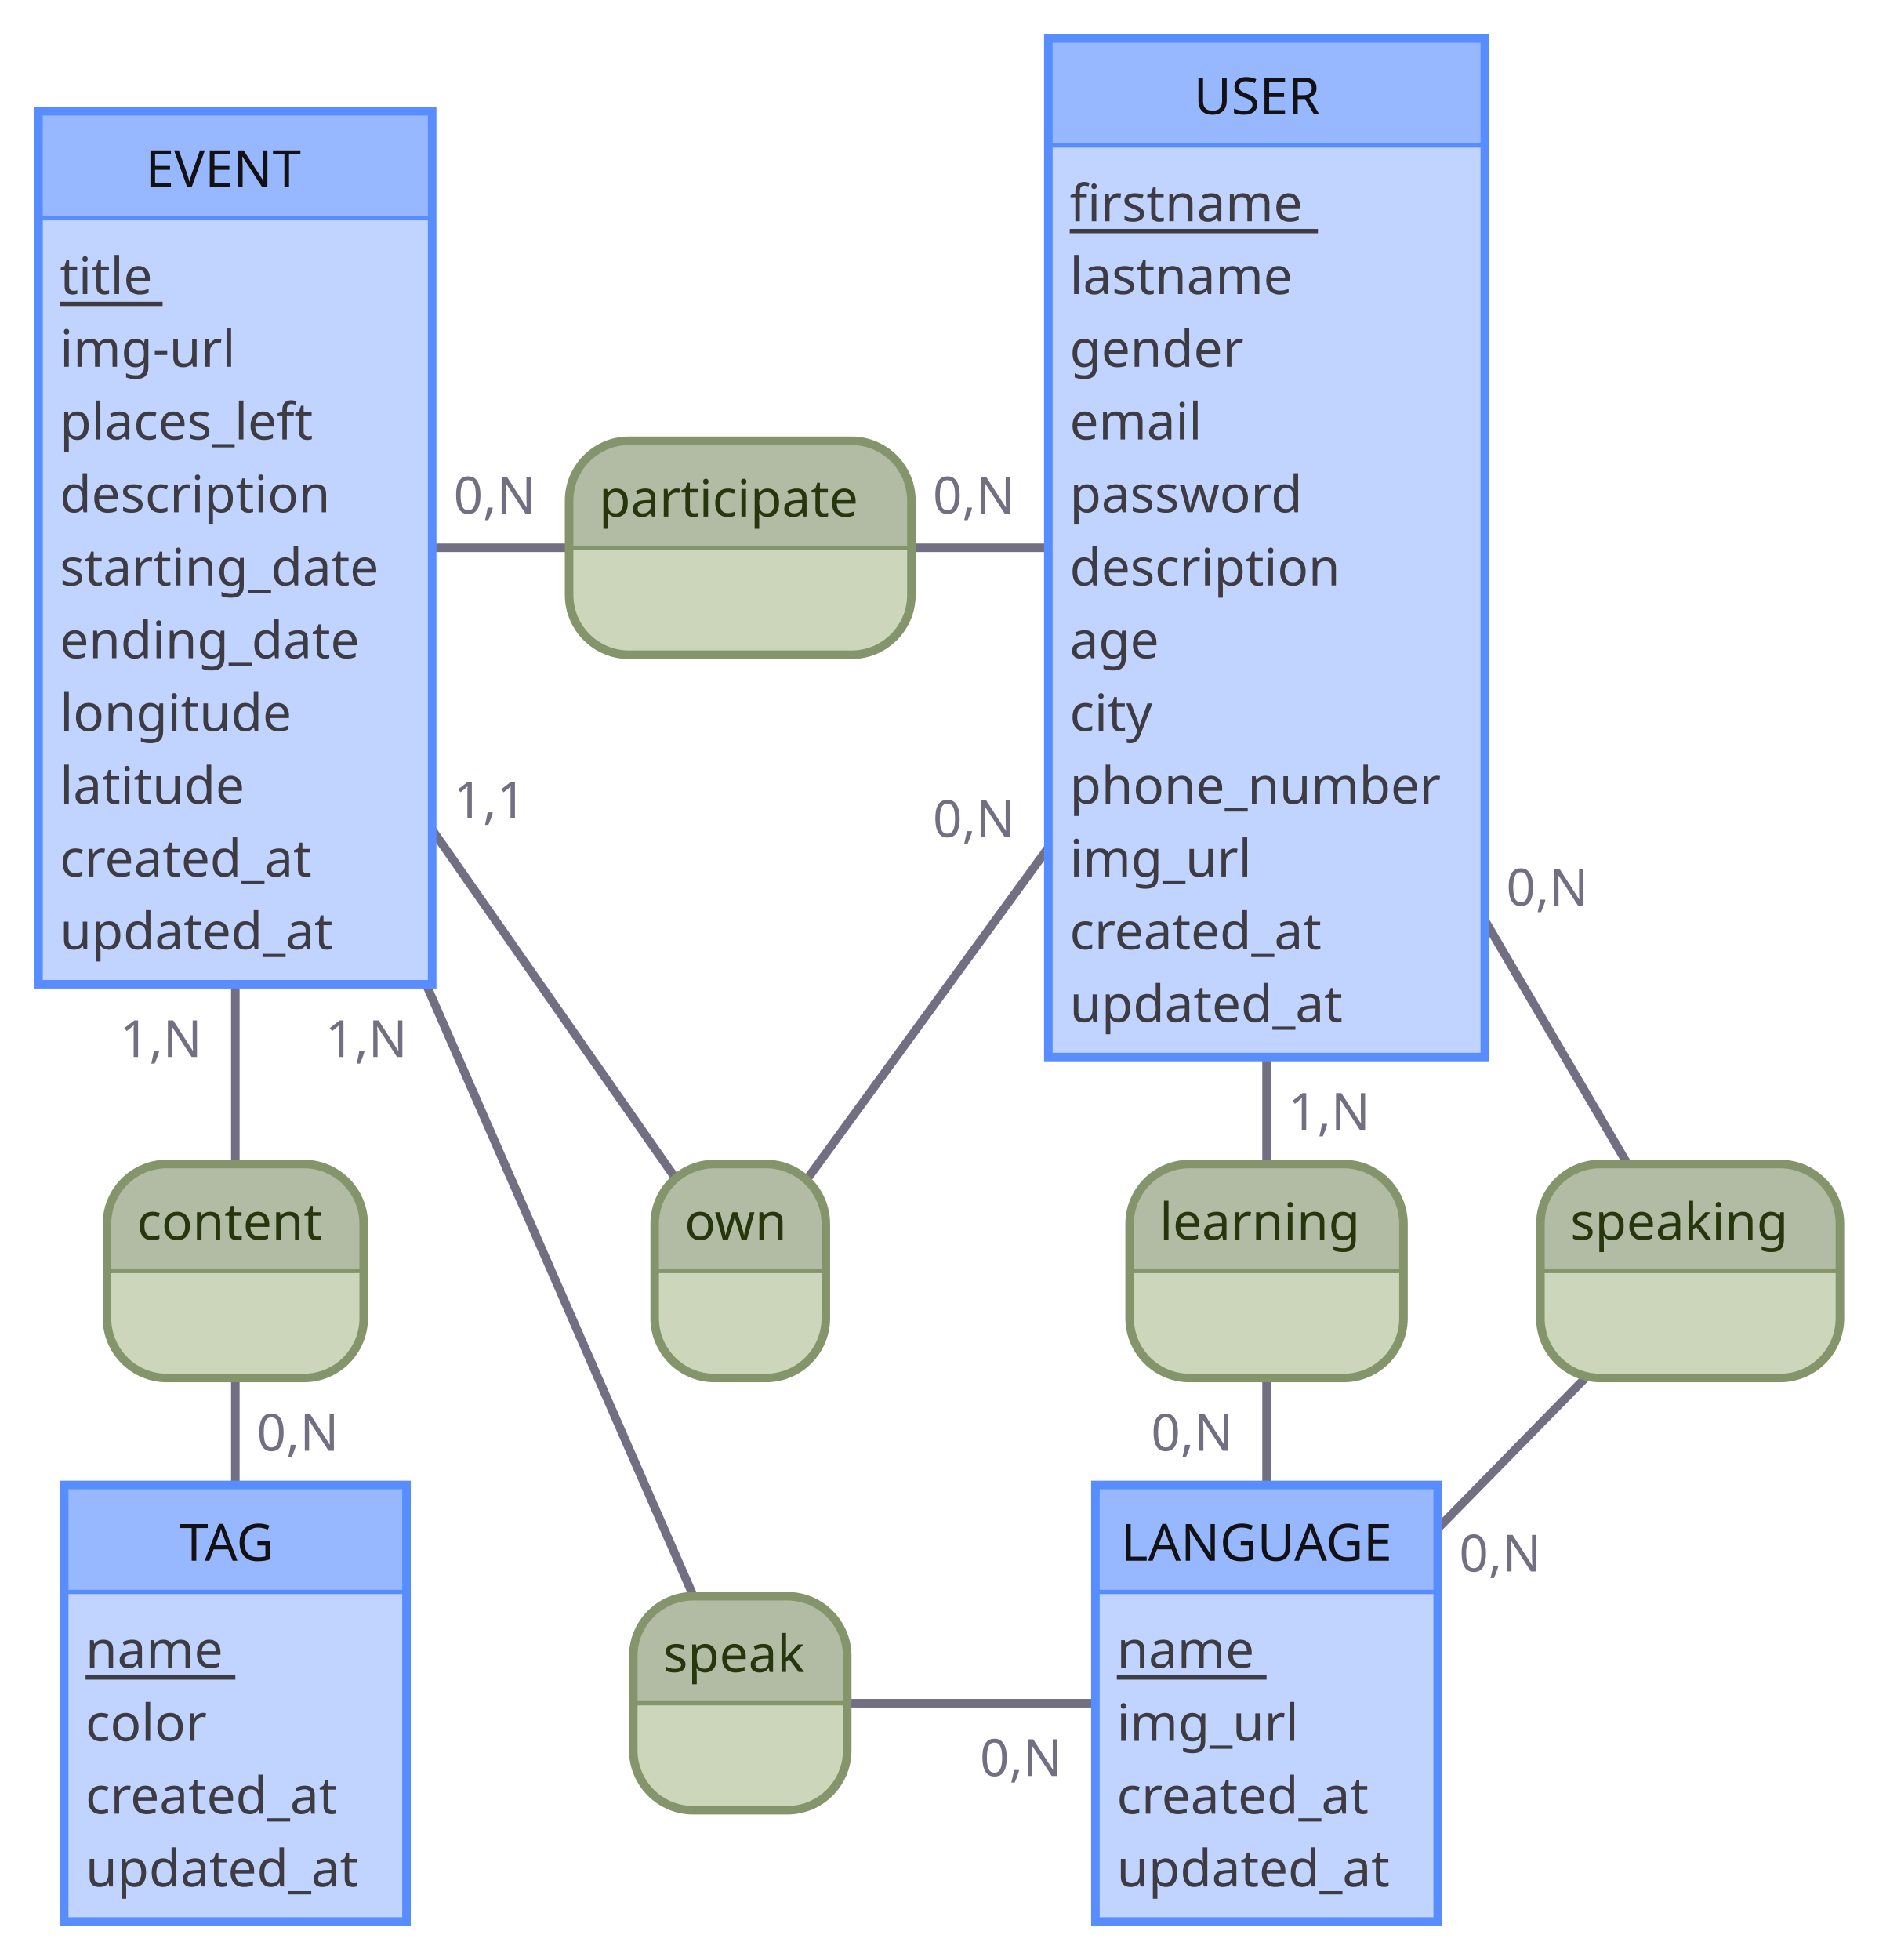
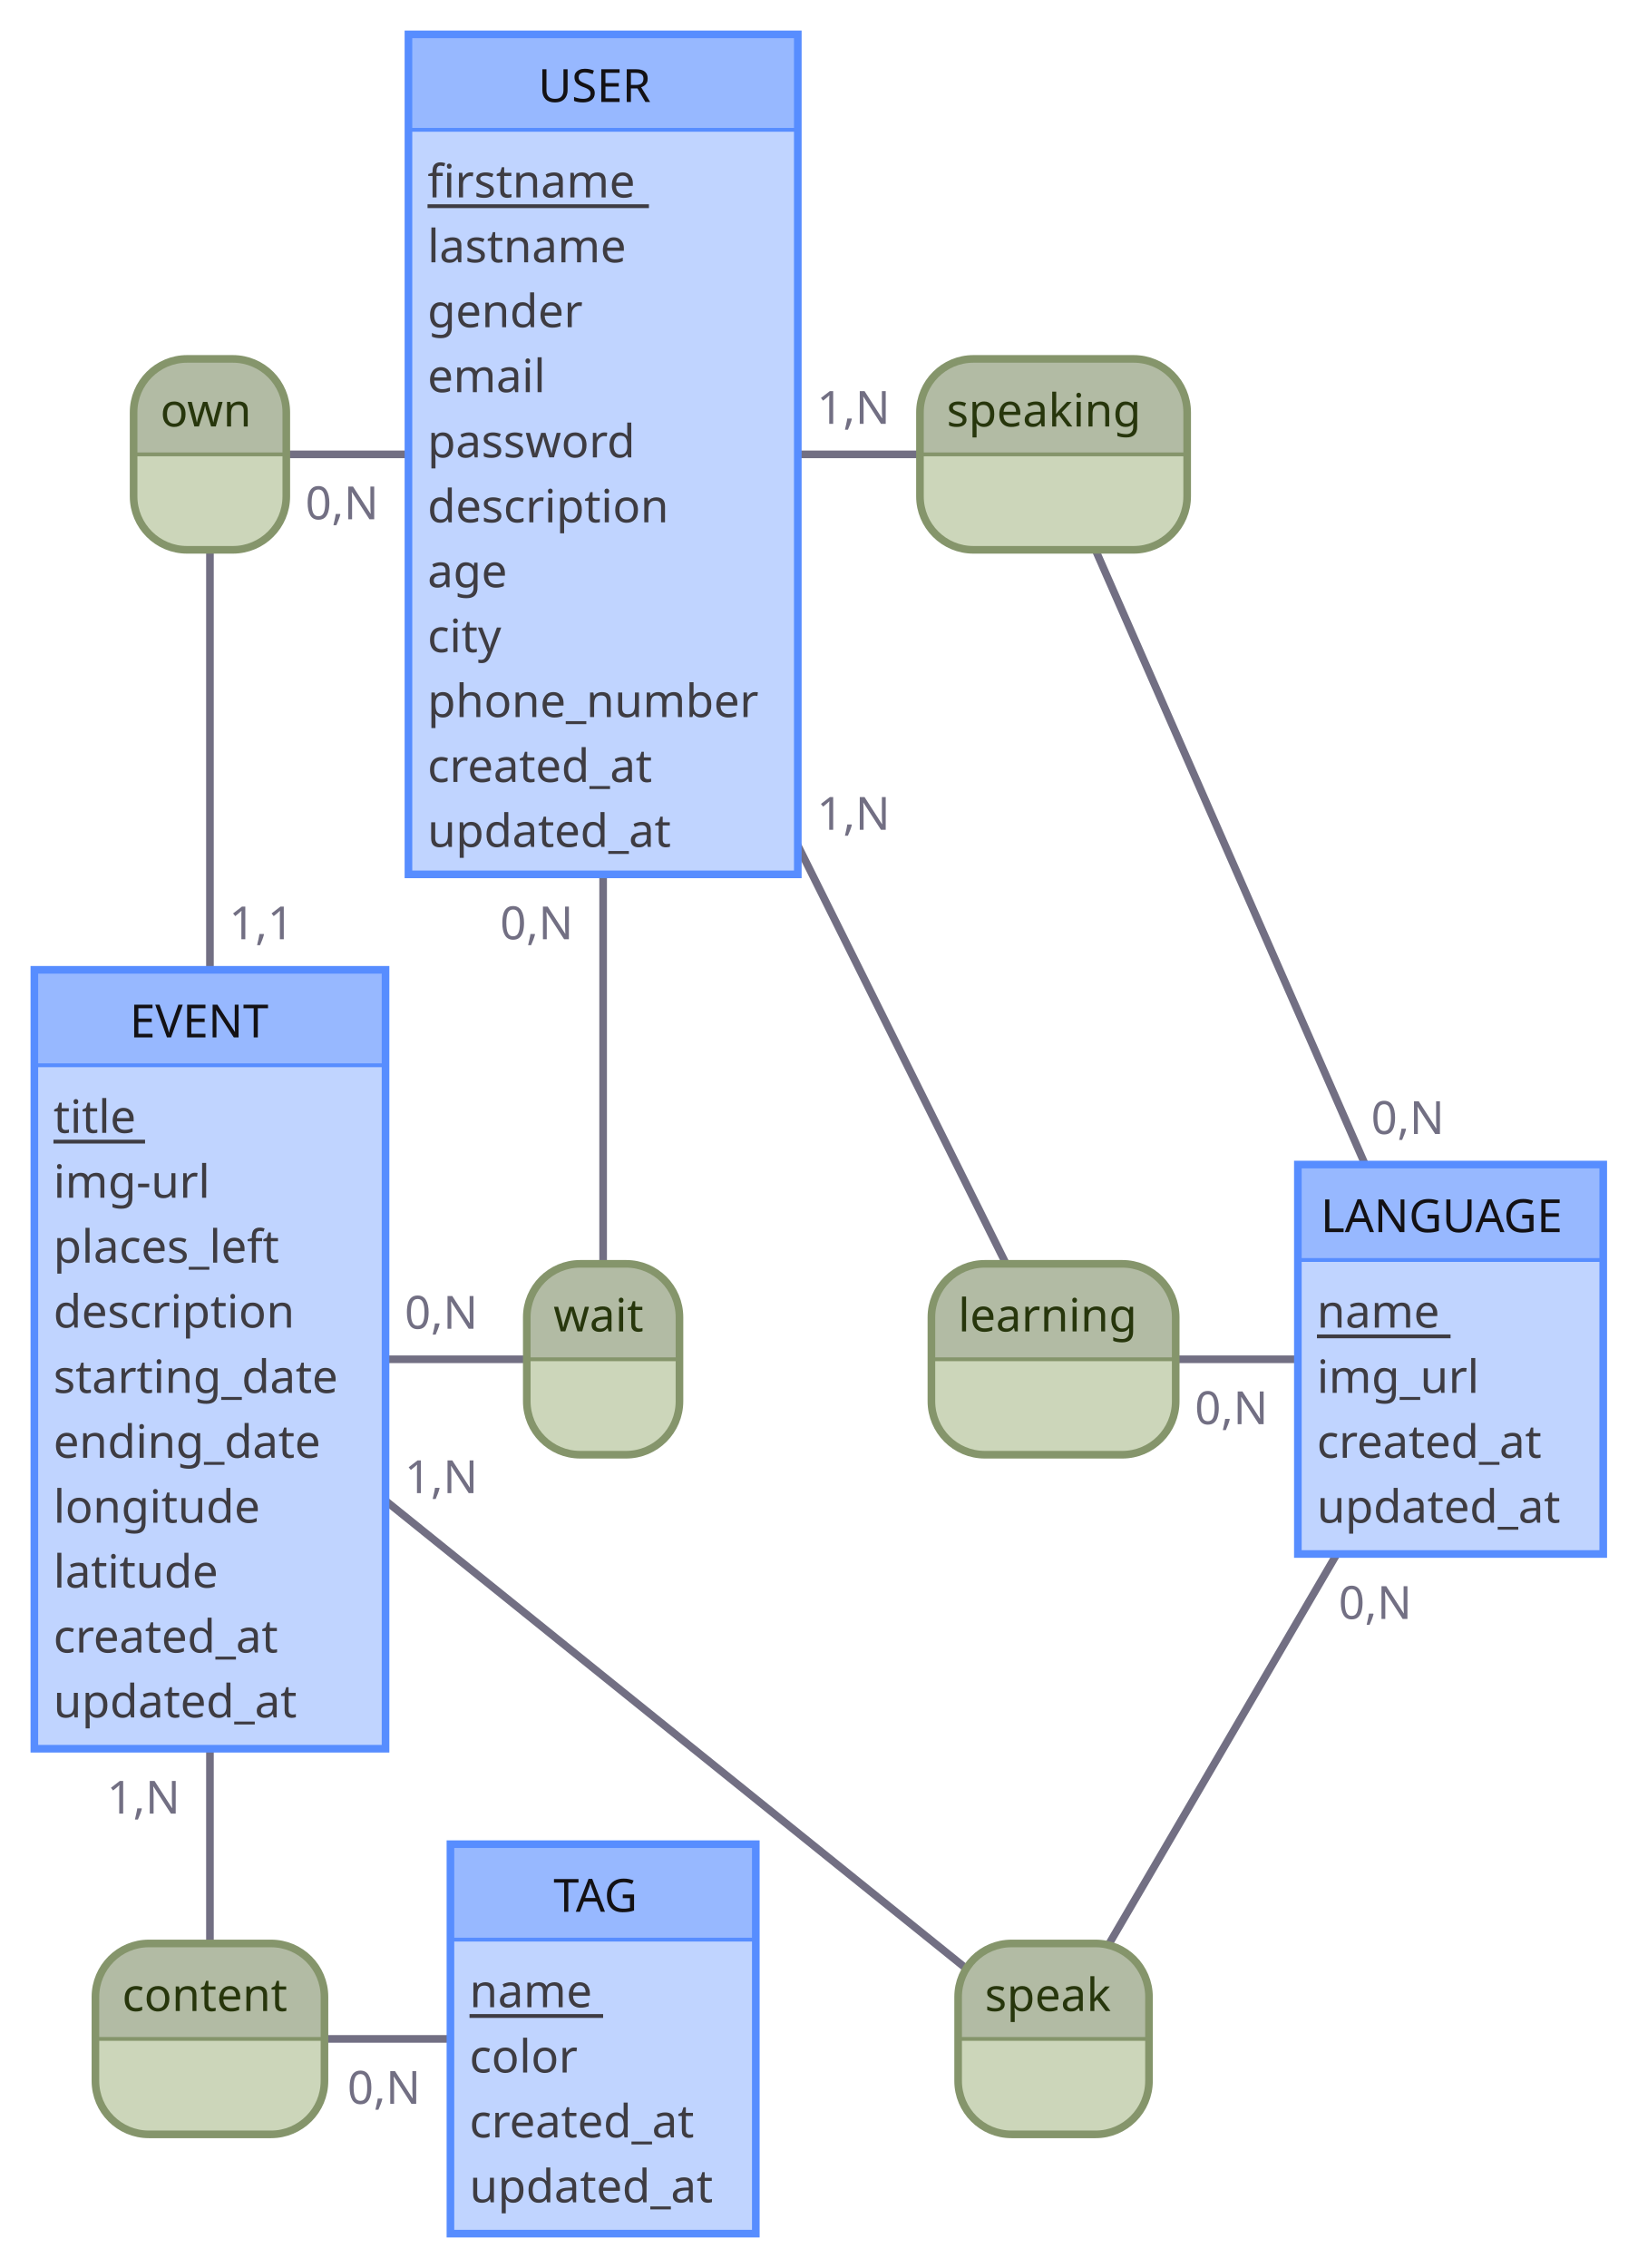
- <svg xmlns="http://www.w3.org/2000/svg" width="439" height="458" view_box="0 0 439 458">\n\n<rect id="frame" x="0" y="0" width="439" height="458" fill="none" stroke="none" stroke-width="0" />
-   <line x1="296" y1="128" x2="173" y2="297" stroke="#726f83" stroke-width="2" />
-   <text x="218" y="195.588" fill="#726f83" font-family="Verdana" font-size="12">0,N</text>
-   <line x1="55" y1="128" x2="173" y2="297" stroke="#726f83" stroke-width="2" />
-   <text x="106" y="191.203" fill="#726f83" font-family="Verdana" font-size="12">1,1</text>
+ <svg xmlns="http://www.w3.org/2000/svg" width="429" height="594" view_box="0 0 429 594">\n\n<rect id="frame" x="0" y="0" width="429" height="594" fill="none" stroke="none" stroke-width="0" />
+   <line x1="158" y1="119" x2="55" y2="119" stroke="#726f83" stroke-width="2" />
+   <text x="80" y="136.0" fill="#726f83" font-family="Verdana" font-size="12">0,N</text>
+   <line x1="55" y1="356" x2="55" y2="119" stroke="#726f83" stroke-width="2" />
+   <text x="60.0" y="246" fill="#726f83" font-family="Verdana" font-size="12">1,1</text>
  <g id="association-own">
-     <path d="M 179 272 a 14 14 90 0 1 14 14 V 297 h -40 V 286 a 14 14 90 0 1 14 -14" fill="#b2bba4" stroke="#b2bba4" stroke-width="0" />
-     <path d="M 193 297.0 v 11 a 14 14 90 0 1 -14 14 H 167 a 14 14 90 0 1 -14 -14 V 297.0 H 40" fill="#ccd6ba" stroke="#ccd6ba" stroke-width="0" />
-     <rect x="153" y="272" width="40" height="50" fill="none" rx="14" stroke="#85956b" stroke-width="2" />
-     <line x1="153" y1="297" x2="193" y2="297" stroke="#85956b" stroke-width="1" />
-     <text x="160" y="289.7" fill="#27360c" font-family="Verdana" font-size="12">own</text>
+     <path d="M 61 94 a 14 14 90 0 1 14 14 V 119 h -40 V 108 a 14 14 90 0 1 14 -14" fill="#b2bba4" stroke="#b2bba4" stroke-width="0" />
+     <path d="M 75 119.0 v 11 a 14 14 90 0 1 -14 14 H 49 a 14 14 90 0 1 -14 -14 V 119.0 H 40" fill="#ccd6ba" stroke="#ccd6ba" stroke-width="0" />
+     <rect x="35" y="94" width="40" height="50" fill="none" rx="14" stroke="#85956b" stroke-width="2" />
+     <line x1="35" y1="119" x2="75" y2="119" stroke="#85956b" stroke-width="1" />
+     <text x="42" y="111.7" fill="#27360c" font-family="Verdana" font-size="12">own</text>
  </g>
-   <line x1="55" y1="128" x2="55" y2="297" stroke="#726f83" stroke-width="2" />
-   <text x="28.0" y="247" fill="#726f83" font-family="Verdana" font-size="12">1,N</text>
-   <line x1="55" y1="398" x2="55" y2="297" stroke="#726f83" stroke-width="2" />
-   <text x="60.0" y="339" fill="#726f83" font-family="Verdana" font-size="12">0,N</text>
+   <line x1="55" y1="356" x2="55" y2="534" stroke="#726f83" stroke-width="2" />
+   <text x="28.0" y="475" fill="#726f83" font-family="Verdana" font-size="12">1,N</text>
+   <line x1="158" y1="534" x2="55" y2="534" stroke="#726f83" stroke-width="2" />
+   <text x="91" y="551.0" fill="#726f83" font-family="Verdana" font-size="12">0,N</text>
  <g id="association-content">
-     <path d="M 71 272 a 14 14 90 0 1 14 14 V 297 h -60 V 286 a 14 14 90 0 1 14 -14" fill="#b2bba4" stroke="#b2bba4" stroke-width="0" />
-     <path d="M 85 297.0 v 11 a 14 14 90 0 1 -14 14 H 39 a 14 14 90 0 1 -14 -14 V 297.0 H 60" fill="#ccd6ba" stroke="#ccd6ba" stroke-width="0" />
-     <rect x="25" y="272" width="60" height="50" fill="none" rx="14" stroke="#85956b" stroke-width="2" />
-     <line x1="25" y1="297" x2="85" y2="297" stroke="#85956b" stroke-width="1" />
-     <text x="32" y="289.7" fill="#27360c" font-family="Verdana" font-size="12">content</text>
+     <path d="M 71 509 a 14 14 90 0 1 14 14 V 534 h -60 V 523 a 14 14 90 0 1 14 -14" fill="#b2bba4" stroke="#b2bba4" stroke-width="0" />
+     <path d="M 85 534.0 v 11 a 14 14 90 0 1 -14 14 H 39 a 14 14 90 0 1 -14 -14 V 534.0 H 60" fill="#ccd6ba" stroke="#ccd6ba" stroke-width="0" />
+     <rect x="25" y="509" width="60" height="50" fill="none" rx="14" stroke="#85956b" stroke-width="2" />
+     <line x1="25" y1="534" x2="85" y2="534" stroke="#85956b" stroke-width="1" />
+     <text x="32" y="526.7" fill="#27360c" font-family="Verdana" font-size="12">content</text>
  </g>
-   <line x1="296" y1="128" x2="296" y2="297" stroke="#726f83" stroke-width="2" />
-   <text x="301.0" y="264" fill="#726f83" font-family="Verdana" font-size="12">1,N</text>
-   <line x1="296" y1="398" x2="296" y2="297" stroke="#726f83" stroke-width="2" />
-   <text x="269.0" y="339" fill="#726f83" font-family="Verdana" font-size="12">0,N</text>
+   <line x1="158" y1="119" x2="276" y2="356" stroke="#726f83" stroke-width="2" />
+   <text x="214" y="217.325" fill="#726f83" font-family="Verdana" font-size="12">1,N</text>
+   <line x1="380" y1="356" x2="276" y2="356" stroke="#726f83" stroke-width="2" />
+   <text x="313" y="373.0" fill="#726f83" font-family="Verdana" font-size="12">0,N</text>
  <g id="association-learning">
-     <path d="M 314 272 a 14 14 90 0 1 14 14 V 297 h -64 V 286 a 14 14 90 0 1 14 -14" fill="#b2bba4" stroke="#b2bba4" stroke-width="0" />
-     <path d="M 328 297.0 v 11 a 14 14 90 0 1 -14 14 H 278 a 14 14 90 0 1 -14 -14 V 297.0 H 64" fill="#ccd6ba" stroke="#ccd6ba" stroke-width="0" />
-     <rect x="264" y="272" width="64" height="50" fill="none" rx="14" stroke="#85956b" stroke-width="2" />
-     <line x1="264" y1="297" x2="328" y2="297" stroke="#85956b" stroke-width="1" />
-     <text x="271" y="289.7" fill="#27360c" font-family="Verdana" font-size="12">learning</text>
+     <path d="M 294 331 a 14 14 90 0 1 14 14 V 356 h -64 V 345 a 14 14 90 0 1 14 -14" fill="#b2bba4" stroke="#b2bba4" stroke-width="0" />
+     <path d="M 308 356.0 v 11 a 14 14 90 0 1 -14 14 H 258 a 14 14 90 0 1 -14 -14 V 356.0 H 64" fill="#ccd6ba" stroke="#ccd6ba" stroke-width="0" />
+     <rect x="244" y="331" width="64" height="50" fill="none" rx="14" stroke="#85956b" stroke-width="2" />
+     <line x1="244" y1="356" x2="308" y2="356" stroke="#85956b" stroke-width="1" />
+     <text x="251" y="348.7" fill="#27360c" font-family="Verdana" font-size="12">learning</text>
  </g>
-   <line x1="296" y1="128" x2="173" y2="128" stroke="#726f83" stroke-width="2" />
-   <text x="218" y="120.0" fill="#726f83" font-family="Verdana" font-size="12">0,N</text>
-   <line x1="55" y1="128" x2="173" y2="128" stroke="#726f83" stroke-width="2" />
-   <text x="106" y="120.0" fill="#726f83" font-family="Verdana" font-size="12">0,N</text>
-   <g id="association-participate">
-     <path d="M 199 103 a 14 14 90 0 1 14 14 V 128 h -80 V 117 a 14 14 90 0 1 14 -14" fill="#b2bba4" stroke="#b2bba4" stroke-width="0" />
-     <path d="M 213 128.0 v 11 a 14 14 90 0 1 -14 14 H 147 a 14 14 90 0 1 -14 -14 V 128.0 H 80" fill="#ccd6ba" stroke="#ccd6ba" stroke-width="0" />
-     <rect x="133" y="103" width="80" height="50" fill="none" rx="14" stroke="#85956b" stroke-width="2" />
-     <line x1="133" y1="128" x2="213" y2="128" stroke="#85956b" stroke-width="1" />
-     <text x="140" y="120.7" fill="#27360c" font-family="Verdana" font-size="12">participate</text>
+   <line x1="158" y1="119" x2="158" y2="356" stroke="#726f83" stroke-width="2" />
+   <text x="131.0" y="246" fill="#726f83" font-family="Verdana" font-size="12">0,N</text>
+   <line x1="55" y1="356" x2="158" y2="356" stroke="#726f83" stroke-width="2" />
+   <text x="106" y="348.0" fill="#726f83" font-family="Verdana" font-size="12">0,N</text>
+   <g id="association-wait">
+     <path d="M 164 331 a 14 14 90 0 1 14 14 V 356 h -40 V 345 a 14 14 90 0 1 14 -14" fill="#b2bba4" stroke="#b2bba4" stroke-width="0" />
+     <path d="M 178 356.0 v 11 a 14 14 90 0 1 -14 14 H 152 a 14 14 90 0 1 -14 -14 V 356.0 H 40" fill="#ccd6ba" stroke="#ccd6ba" stroke-width="0" />
+     <rect x="138" y="331" width="40" height="50" fill="none" rx="14" stroke="#85956b" stroke-width="2" />
+     <line x1="138" y1="356" x2="178" y2="356" stroke="#85956b" stroke-width="1" />
+     <text x="145" y="348.7" fill="#27360c" font-family="Verdana" font-size="12">wait</text>
  </g>
-   <line x1="296" y1="128" x2="395" y2="297" stroke="#726f83" stroke-width="2" />
-   <text x="352" y="211.604" fill="#726f83" font-family="Verdana" font-size="12">0,N</text>
-   <line x1="296" y1="398" x2="395" y2="297" stroke="#726f83" stroke-width="2" />
-   <text x="341" y="367.221" fill="#726f83" font-family="Verdana" font-size="12">0,N</text>
+   <line x1="158" y1="119" x2="276" y2="119" stroke="#726f83" stroke-width="2" />
+   <text x="214" y="111.0" fill="#726f83" font-family="Verdana" font-size="12">1,N</text>
+   <line x1="380" y1="356" x2="276" y2="119" stroke="#726f83" stroke-width="2" />
+   <text x="359.183" y="297" fill="#726f83" font-family="Verdana" font-size="12">0,N</text>
  <g id="association-speaking">
-     <path d="M 416 272 a 14 14 90 0 1 14 14 V 297 h -70 V 286 a 14 14 90 0 1 14 -14" fill="#b2bba4" stroke="#b2bba4" stroke-width="0" />
-     <path d="M 430 297.0 v 11 a 14 14 90 0 1 -14 14 H 374 a 14 14 90 0 1 -14 -14 V 297.0 H 70" fill="#ccd6ba" stroke="#ccd6ba" stroke-width="0" />
-     <rect x="360" y="272" width="70" height="50" fill="none" rx="14" stroke="#85956b" stroke-width="2" />
-     <line x1="360" y1="297" x2="430" y2="297" stroke="#85956b" stroke-width="1" />
-     <text x="367" y="289.7" fill="#27360c" font-family="Verdana" font-size="12">speaking</text>
+     <path d="M 297 94 a 14 14 90 0 1 14 14 V 119 h -70 V 108 a 14 14 90 0 1 14 -14" fill="#b2bba4" stroke="#b2bba4" stroke-width="0" />
+     <path d="M 311 119.0 v 11 a 14 14 90 0 1 -14 14 H 255 a 14 14 90 0 1 -14 -14 V 119.0 H 70" fill="#ccd6ba" stroke="#ccd6ba" stroke-width="0" />
+     <rect x="241" y="94" width="70" height="50" fill="none" rx="14" stroke="#85956b" stroke-width="2" />
+     <line x1="241" y1="119" x2="311" y2="119" stroke="#85956b" stroke-width="1" />
+     <text x="248" y="111.7" fill="#27360c" font-family="Verdana" font-size="12">speaking</text>
  </g>
-   <line x1="55" y1="128" x2="173" y2="398" stroke="#726f83" stroke-width="2" />
-   <text x="76.001" y="247" fill="#726f83" font-family="Verdana" font-size="12">1,N</text>
-   <line x1="296" y1="398" x2="173" y2="398" stroke="#726f83" stroke-width="2" />
-   <text x="229" y="415.0" fill="#726f83" font-family="Verdana" font-size="12">0,N</text>
+   <line x1="55" y1="356" x2="276" y2="534" stroke="#726f83" stroke-width="2" />
+   <text x="106" y="391.049" fill="#726f83" font-family="Verdana" font-size="12">1,N</text>
+   <line x1="380" y1="356" x2="276" y2="534" stroke="#726f83" stroke-width="2" />
+   <text x="350.669" y="424" fill="#726f83" font-family="Verdana" font-size="12">0,N</text>
  <g id="association-speak">
-     <path d="M 184 373 a 14 14 90 0 1 14 14 V 398 h -50 V 387 a 14 14 90 0 1 14 -14" fill="#b2bba4" stroke="#b2bba4" stroke-width="0" />
-     <path d="M 198 398.0 v 11 a 14 14 90 0 1 -14 14 H 162 a 14 14 90 0 1 -14 -14 V 398.0 H 50" fill="#ccd6ba" stroke="#ccd6ba" stroke-width="0" />
-     <rect x="148" y="373" width="50" height="50" fill="none" rx="14" stroke="#85956b" stroke-width="2" />
-     <line x1="148" y1="398" x2="198" y2="398" stroke="#85956b" stroke-width="1" />
-     <text x="155" y="390.7" fill="#27360c" font-family="Verdana" font-size="12">speak</text>
+     <path d="M 287 509 a 14 14 90 0 1 14 14 V 534 h -50 V 523 a 14 14 90 0 1 14 -14" fill="#b2bba4" stroke="#b2bba4" stroke-width="0" />
+     <path d="M 301 534.0 v 11 a 14 14 90 0 1 -14 14 H 265 a 14 14 90 0 1 -14 -14 V 534.0 H 50" fill="#ccd6ba" stroke="#ccd6ba" stroke-width="0" />
+     <rect x="251" y="509" width="50" height="50" fill="none" rx="14" stroke="#85956b" stroke-width="2" />
+     <line x1="251" y1="534" x2="301" y2="534" stroke="#85956b" stroke-width="1" />
+     <text x="258" y="526.7" fill="#27360c" font-family="Verdana" font-size="12">speak</text>
  </g>
  <g id="entity-TAG">
    <g id="frame-TAG">
-       <rect x="15" y="347" width="80" height="25" fill="#97b8ff" stroke="#97b8ff" stroke-width="0" />
-       <rect x="15" y="372.0" width="80" height="77" fill="#c0d4ff" stroke="#c0d4ff" stroke-width="0" />
-       <rect x="15" y="347" width="80" height="102" fill="none" stroke="#578dff" stroke-width="2" />
-       <line x1="15" y1="372" x2="95" y2="372" stroke="#578dff" stroke-width="1" />
+       <rect x="118" y="483" width="80" height="25" fill="#97b8ff" stroke="#97b8ff" stroke-width="0" />
+       <rect x="118" y="508.0" width="80" height="77" fill="#c0d4ff" stroke="#c0d4ff" stroke-width="0" />
+       <rect x="118" y="483" width="80" height="102" fill="none" stroke="#578dff" stroke-width="2" />
+       <line x1="118" y1="508" x2="198" y2="508" stroke="#578dff" stroke-width="1" />
    </g>
-     <text x="42" y="364.7" fill="#131114" font-family="Verdana" font-size="12">TAG</text>
-     <text x="20" y="389.7" fill="#3e3c42" font-family="Verdana" font-size="12">name</text>
-     <line x1="20" y1="392" x2="55" y2="392" stroke="#3e3c42" stroke-width="1" />
-     <text x="20" y="406.8" fill="#3e3c42" font-family="Verdana" font-size="12">color</text>
-     <text x="20" y="423.8" fill="#3e3c42" font-family="Verdana" font-size="12">created_at</text>
-     <text x="20" y="440.8" fill="#3e3c42" font-family="Verdana" font-size="12">updated_at</text>
+     <text x="145" y="500.7" fill="#131114" font-family="Verdana" font-size="12">TAG</text>
+     <text x="123" y="525.7" fill="#3e3c42" font-family="Verdana" font-size="12">name</text>
+     <line x1="123" y1="528" x2="158" y2="528" stroke="#3e3c42" stroke-width="1" />
+     <text x="123" y="542.8" fill="#3e3c42" font-family="Verdana" font-size="12">color</text>
+     <text x="123" y="559.8" fill="#3e3c42" font-family="Verdana" font-size="12">created_at</text>
+     <text x="123" y="576.8" fill="#3e3c42" font-family="Verdana" font-size="12">updated_at</text>
+   </g>
+   <g id="entity-USER">
+     <g id="frame-USER">
+       <rect x="107" y="9" width="102" height="25" fill="#97b8ff" stroke="#97b8ff" stroke-width="0" />
+       <rect x="107" y="34.0" width="102" height="195" fill="#c0d4ff" stroke="#c0d4ff" stroke-width="0" />
+       <rect x="107" y="9" width="102" height="220" fill="none" stroke="#578dff" stroke-width="2" />
+       <line x1="107" y1="34" x2="209" y2="34" stroke="#578dff" stroke-width="1" />
+     </g>
+     <text x="141" y="26.7" fill="#131114" font-family="Verdana" font-size="12">USER</text>
+     <text x="112" y="51.7" fill="#3e3c42" font-family="Verdana" font-size="12">firstname</text>
+     <line x1="112" y1="54" x2="170" y2="54" stroke="#3e3c42" stroke-width="1" />
+     <text x="112" y="68.7" fill="#3e3c42" font-family="Verdana" font-size="12">lastname</text>
+     <text x="112" y="85.7" fill="#3e3c42" font-family="Verdana" font-size="12">gender</text>
+     <text x="112" y="102.7" fill="#3e3c42" font-family="Verdana" font-size="12">email</text>
+     <text x="112" y="119.8" fill="#3e3c42" font-family="Verdana" font-size="12">password</text>
+     <text x="112" y="136.8" fill="#3e3c42" font-family="Verdana" font-size="12">description</text>
+     <text x="112" y="153.8" fill="#3e3c42" font-family="Verdana" font-size="12">age</text>
+     <text x="112" y="170.8" fill="#3e3c42" font-family="Verdana" font-size="12">city</text>
+     <text x="112" y="187.8" fill="#3e3c42" font-family="Verdana" font-size="12">phone_number</text>
+     <text x="112" y="204.8" fill="#3e3c42" font-family="Verdana" font-size="12">created_at</text>
+     <text x="112" y="221.8" fill="#3e3c42" font-family="Verdana" font-size="12">updated_at</text>
+   </g>
+   <g id="entity-LANGUAGE">
+     <g id="frame-LANGUAGE">
+       <rect x="340" y="305" width="80" height="25" fill="#97b8ff" stroke="#97b8ff" stroke-width="0" />
+       <rect x="340" y="330.0" width="80" height="77" fill="#c0d4ff" stroke="#c0d4ff" stroke-width="0" />
+       <rect x="340" y="305" width="80" height="102" fill="none" stroke="#578dff" stroke-width="2" />
+       <line x1="340" y1="330" x2="420" y2="330" stroke="#578dff" stroke-width="1" />
+     </g>
+     <text x="346" y="322.7" fill="#131114" font-family="Verdana" font-size="12">LANGUAGE</text>
+     <text x="345" y="347.7" fill="#3e3c42" font-family="Verdana" font-size="12">name</text>
+     <line x1="345" y1="350" x2="380" y2="350" stroke="#3e3c42" stroke-width="1" />
+     <text x="345" y="364.8" fill="#3e3c42" font-family="Verdana" font-size="12">img_url</text>
+     <text x="345" y="381.8" fill="#3e3c42" font-family="Verdana" font-size="12">created_at</text>
+     <text x="345" y="398.8" fill="#3e3c42" font-family="Verdana" font-size="12">updated_at</text>
  </g>
  <g id="entity-EVENT">
    <g id="frame-EVENT">
-       <rect x="9" y="26" width="92" height="25" fill="#97b8ff" stroke="#97b8ff" stroke-width="0" />
-       <rect x="9" y="51.0" width="92" height="179" fill="#c0d4ff" stroke="#c0d4ff" stroke-width="0" />
-       <rect x="9" y="26" width="92" height="204" fill="none" stroke="#578dff" stroke-width="2" />
-       <line x1="9" y1="51" x2="101" y2="51" stroke="#578dff" stroke-width="1" />
+       <rect x="9" y="254" width="92" height="25" fill="#97b8ff" stroke="#97b8ff" stroke-width="0" />
+       <rect x="9" y="279.0" width="92" height="179" fill="#c0d4ff" stroke="#c0d4ff" stroke-width="0" />
+       <rect x="9" y="254" width="92" height="204" fill="none" stroke="#578dff" stroke-width="2" />
+       <line x1="9" y1="279" x2="101" y2="279" stroke="#578dff" stroke-width="1" />
    </g>
-     <text x="34" y="43.7" fill="#131114" font-family="Verdana" font-size="12">EVENT</text>
-     <text x="14" y="68.7" fill="#3e3c42" font-family="Verdana" font-size="12">title</text>
-     <line x1="14" y1="71" x2="38" y2="71" stroke="#3e3c42" stroke-width="1" />
-     <text x="14" y="85.7" fill="#3e3c42" font-family="Verdana" font-size="12">img-url</text>
-     <text x="14" y="102.7" fill="#3e3c42" font-family="Verdana" font-size="12">places_left</text>
-     <text x="14" y="119.7" fill="#3e3c42" font-family="Verdana" font-size="12">description</text>
-     <text x="14" y="136.8" fill="#3e3c42" font-family="Verdana" font-size="12">starting_date</text>
-     <text x="14" y="153.8" fill="#3e3c42" font-family="Verdana" font-size="12">ending_date</text>
-     <text x="14" y="170.8" fill="#3e3c42" font-family="Verdana" font-size="12">longitude</text>
-     <text x="14" y="187.8" fill="#3e3c42" font-family="Verdana" font-size="12">latitude</text>
-     <text x="14" y="204.8" fill="#3e3c42" font-family="Verdana" font-size="12">created_at</text>
-     <text x="14" y="221.8" fill="#3e3c42" font-family="Verdana" font-size="12">updated_at</text>
-   </g>
-   <g id="entity-LANGUAGE">
-     <g id="frame-LANGUAGE">
-       <rect x="256" y="347" width="80" height="25" fill="#97b8ff" stroke="#97b8ff" stroke-width="0" />
-       <rect x="256" y="372.0" width="80" height="77" fill="#c0d4ff" stroke="#c0d4ff" stroke-width="0" />
-       <rect x="256" y="347" width="80" height="102" fill="none" stroke="#578dff" stroke-width="2" />
-       <line x1="256" y1="372" x2="336" y2="372" stroke="#578dff" stroke-width="1" />
-     </g>
-     <text x="262" y="364.7" fill="#131114" font-family="Verdana" font-size="12">LANGUAGE</text>
-     <text x="261" y="389.7" fill="#3e3c42" font-family="Verdana" font-size="12">name</text>
-     <line x1="261" y1="392" x2="296" y2="392" stroke="#3e3c42" stroke-width="1" />
-     <text x="261" y="406.8" fill="#3e3c42" font-family="Verdana" font-size="12">img_url</text>
-     <text x="261" y="423.8" fill="#3e3c42" font-family="Verdana" font-size="12">created_at</text>
-     <text x="261" y="440.8" fill="#3e3c42" font-family="Verdana" font-size="12">updated_at</text>
-   </g>
-   <g id="entity-USER">
-     <g id="frame-USER">
-       <rect x="245" y="9" width="102" height="25" fill="#97b8ff" stroke="#97b8ff" stroke-width="0" />
-       <rect x="245" y="34.0" width="102" height="213" fill="#c0d4ff" stroke="#c0d4ff" stroke-width="0" />
-       <rect x="245" y="9" width="102" height="238" fill="none" stroke="#578dff" stroke-width="2" />
-       <line x1="245" y1="34" x2="347" y2="34" stroke="#578dff" stroke-width="1" />
-     </g>
-     <text x="279" y="26.7" fill="#131114" font-family="Verdana" font-size="12">USER</text>
-     <text x="250" y="51.7" fill="#3e3c42" font-family="Verdana" font-size="12">firstname</text>
-     <line x1="250" y1="54" x2="308" y2="54" stroke="#3e3c42" stroke-width="1" />
-     <text x="250" y="68.7" fill="#3e3c42" font-family="Verdana" font-size="12">lastname</text>
-     <text x="250" y="85.7" fill="#3e3c42" font-family="Verdana" font-size="12">gender</text>
-     <text x="250" y="102.7" fill="#3e3c42" font-family="Verdana" font-size="12">email</text>
-     <text x="250" y="119.7" fill="#3e3c42" font-family="Verdana" font-size="12">password</text>
-     <text x="250" y="136.8" fill="#3e3c42" font-family="Verdana" font-size="12">description</text>
-     <text x="250" y="153.8" fill="#3e3c42" font-family="Verdana" font-size="12">age</text>
-     <text x="250" y="170.8" fill="#3e3c42" font-family="Verdana" font-size="12">city</text>
-     <text x="250" y="187.8" fill="#3e3c42" font-family="Verdana" font-size="12">phone_number</text>
-     <text x="250" y="204.8" fill="#3e3c42" font-family="Verdana" font-size="12">img_url</text>
-     <text x="250" y="221.8" fill="#3e3c42" font-family="Verdana" font-size="12">created_at</text>
-     <text x="250" y="238.8" fill="#3e3c42" font-family="Verdana" font-size="12">updated_at</text>
+     <text x="34" y="271.7" fill="#131114" font-family="Verdana" font-size="12">EVENT</text>
+     <text x="14" y="296.7" fill="#3e3c42" font-family="Verdana" font-size="12">title</text>
+     <line x1="14" y1="299" x2="38" y2="299" stroke="#3e3c42" stroke-width="1" />
+     <text x="14" y="313.7" fill="#3e3c42" font-family="Verdana" font-size="12">img-url</text>
+     <text x="14" y="330.7" fill="#3e3c42" font-family="Verdana" font-size="12">places_left</text>
+     <text x="14" y="347.7" fill="#3e3c42" font-family="Verdana" font-size="12">description</text>
+     <text x="14" y="364.8" fill="#3e3c42" font-family="Verdana" font-size="12">starting_date</text>
+     <text x="14" y="381.8" fill="#3e3c42" font-family="Verdana" font-size="12">ending_date</text>
+     <text x="14" y="398.8" fill="#3e3c42" font-family="Verdana" font-size="12">longitude</text>
+     <text x="14" y="415.8" fill="#3e3c42" font-family="Verdana" font-size="12">latitude</text>
+     <text x="14" y="432.8" fill="#3e3c42" font-family="Verdana" font-size="12">created_at</text>
+     <text x="14" y="449.8" fill="#3e3c42" font-family="Verdana" font-size="12">updated_at</text>
  </g>
</svg>
